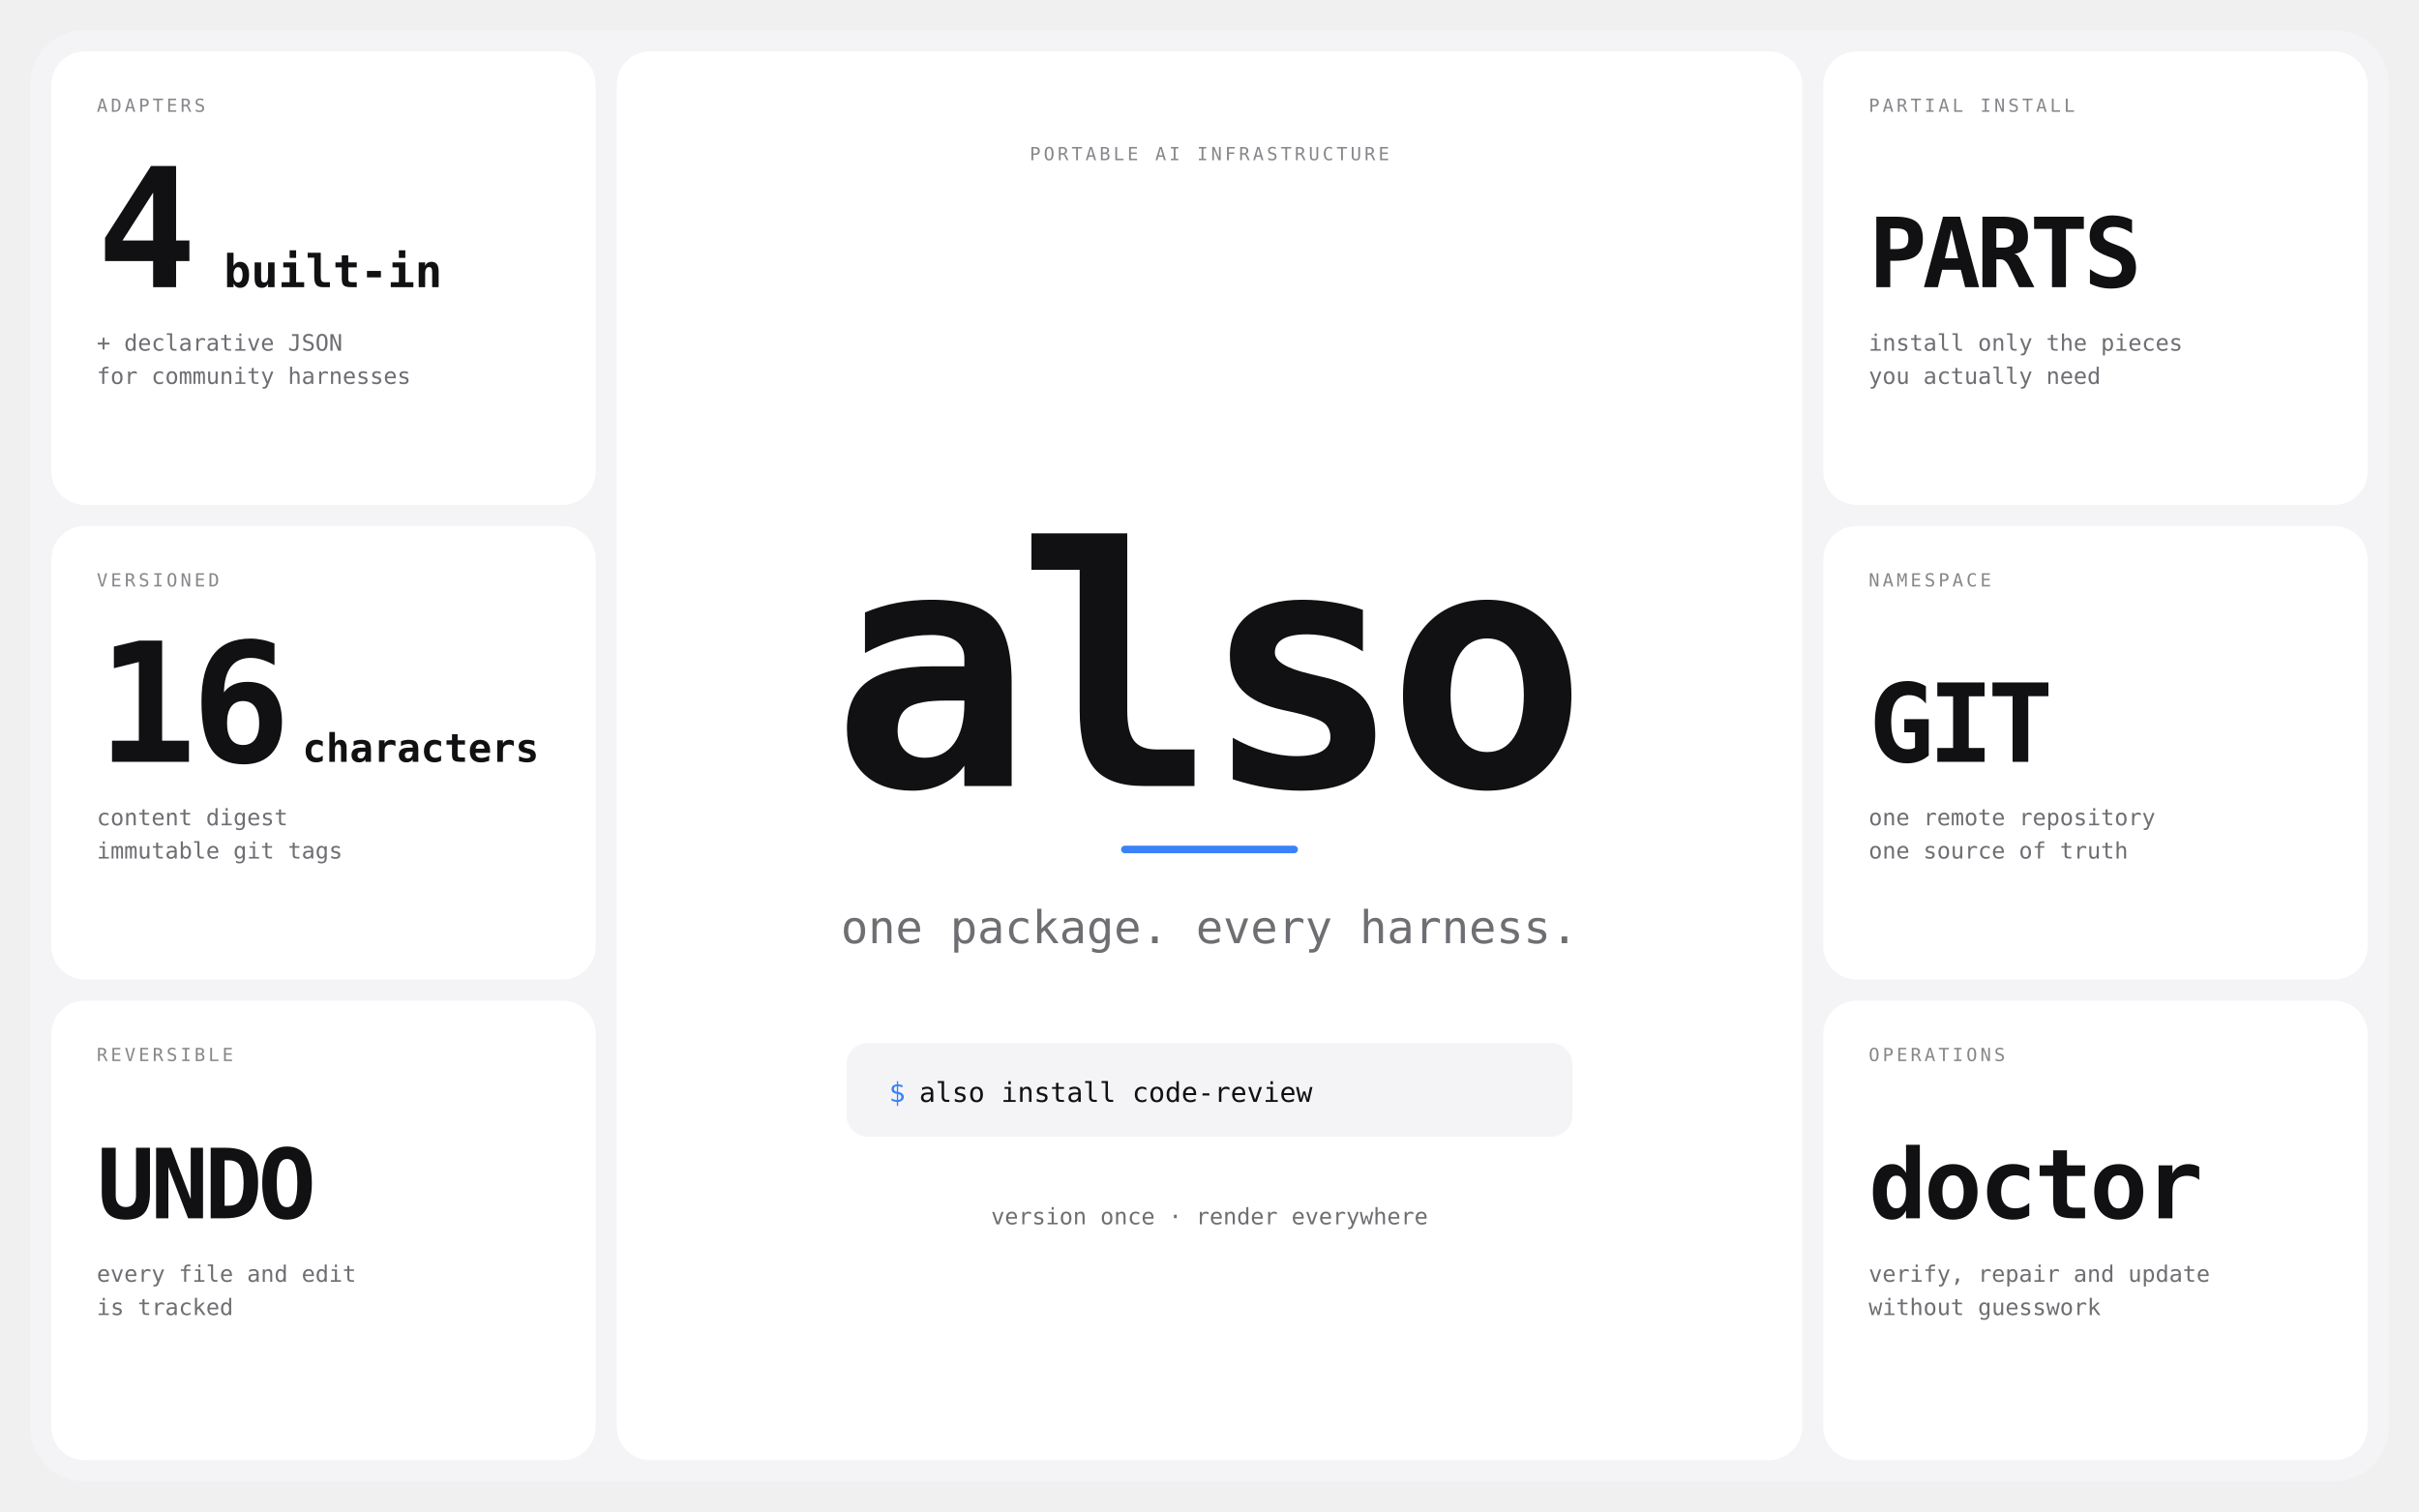
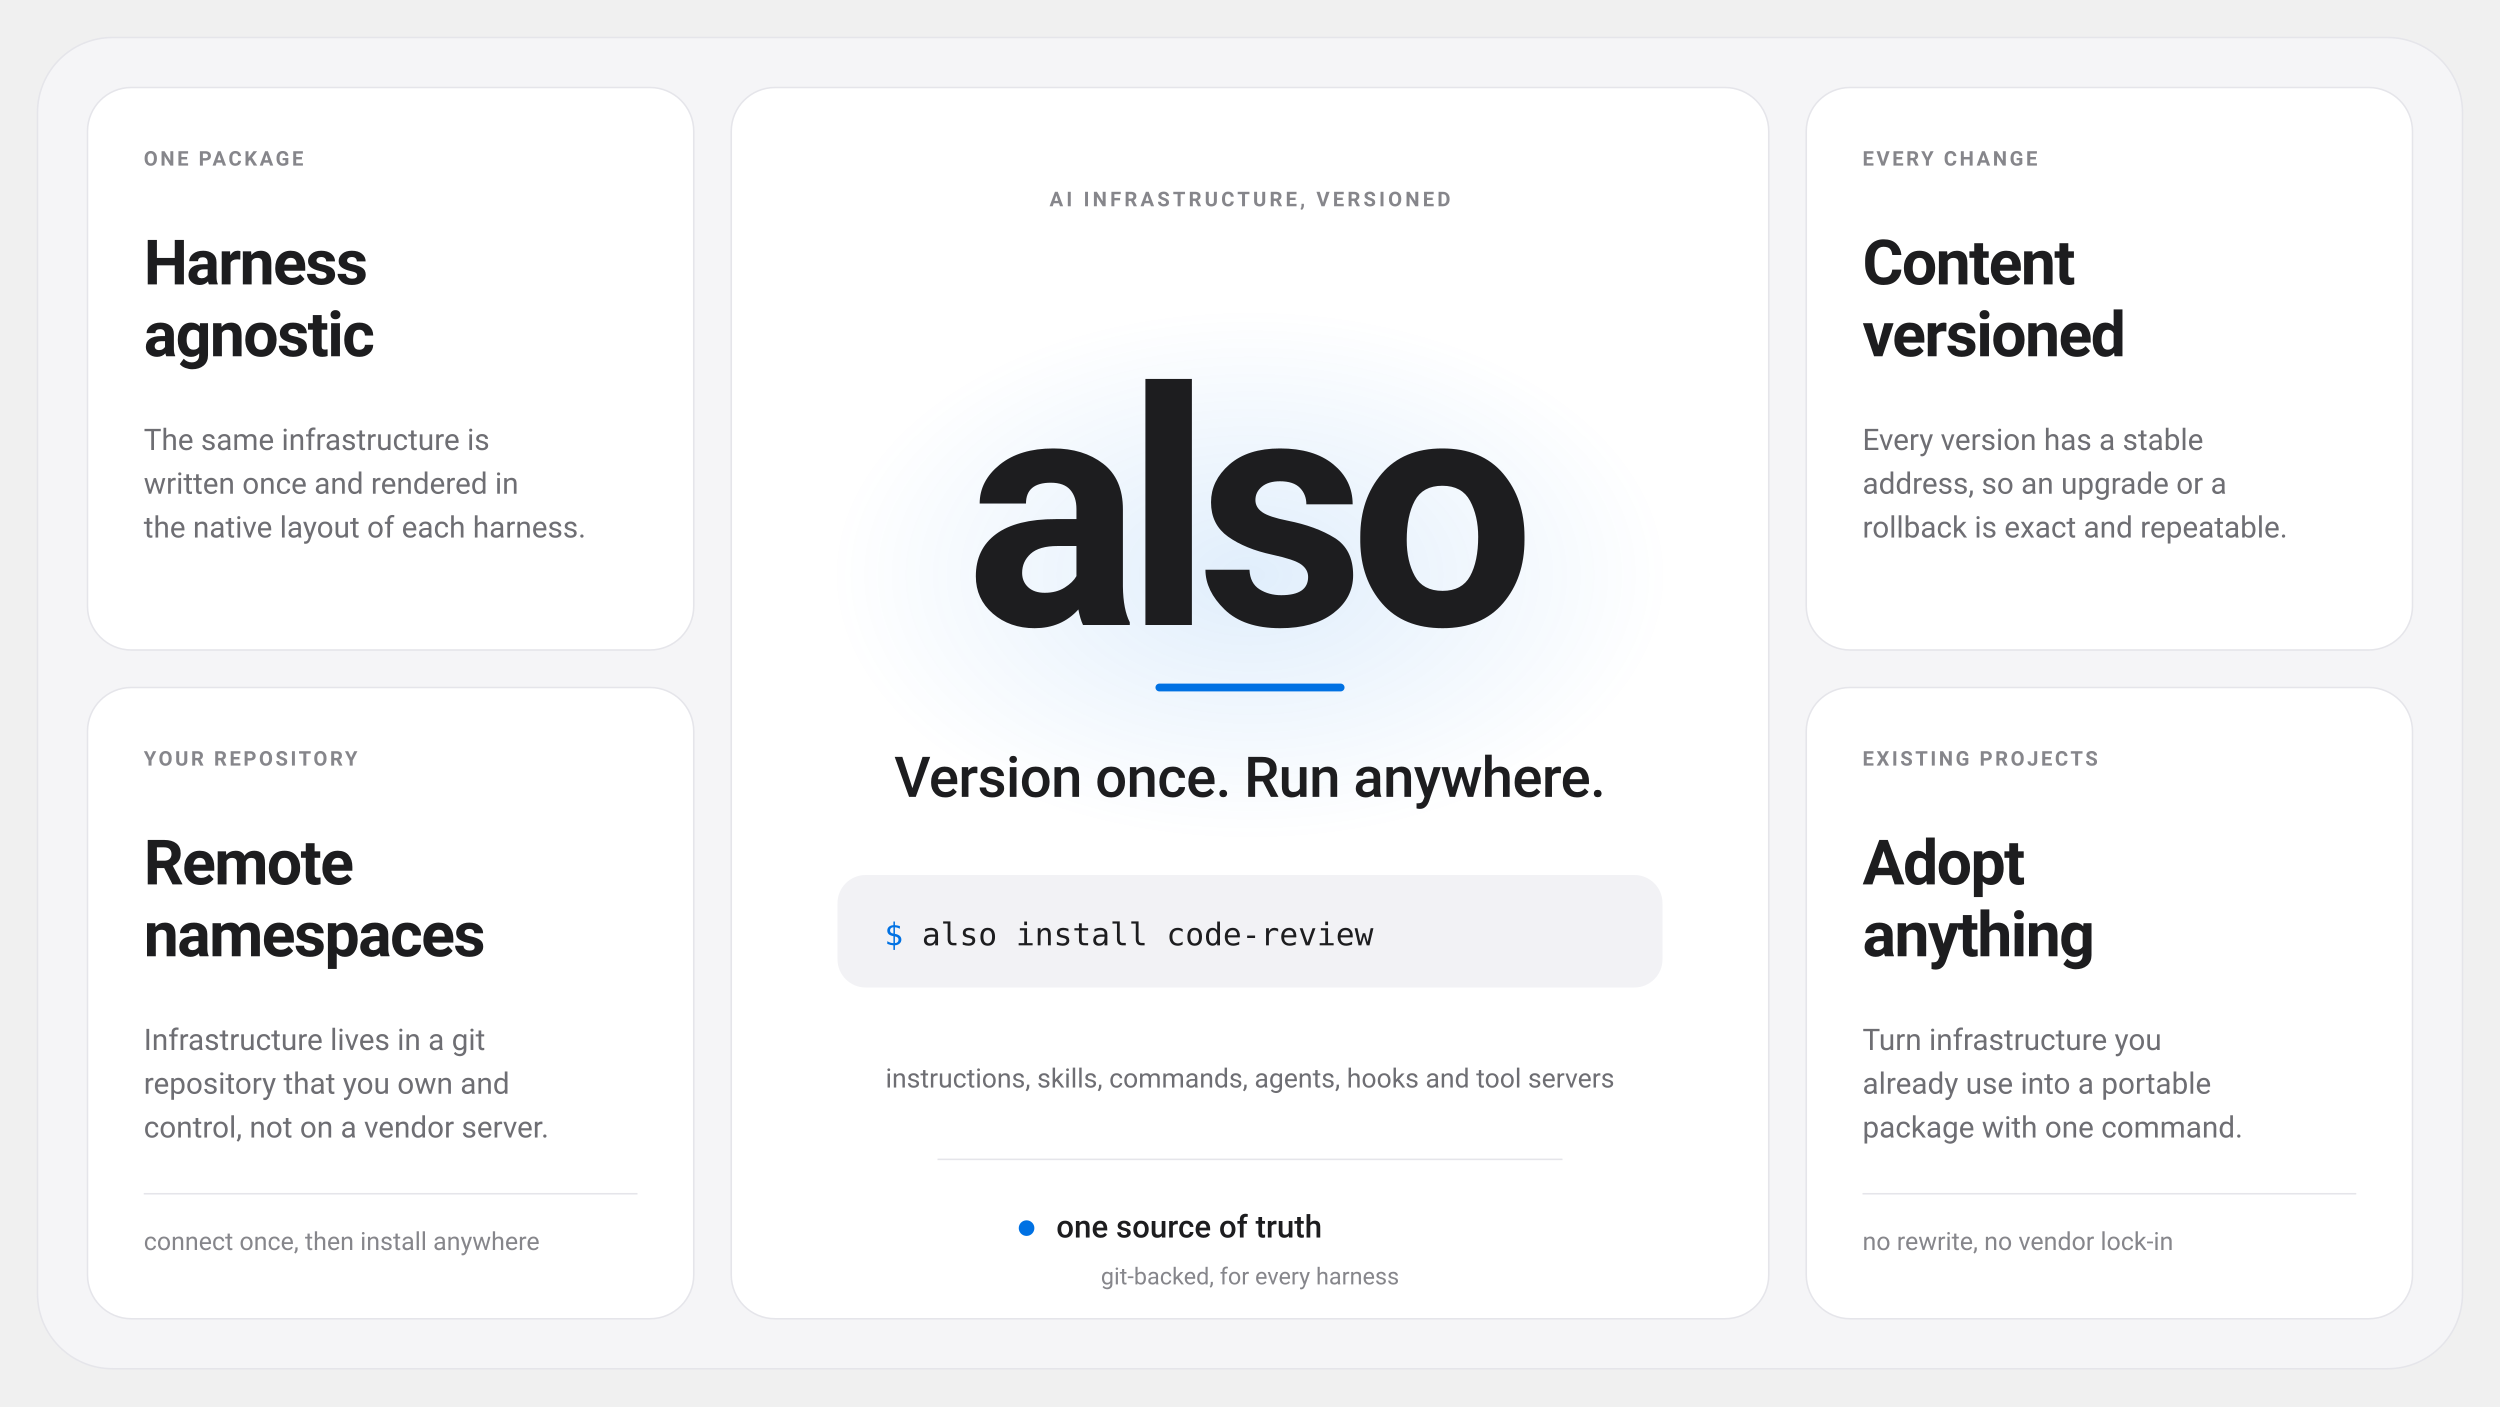
- <svg xmlns="http://www.w3.org/2000/svg" font-family="'SFMono-Regular', 'JetBrains Mono', Menlo, Consolas, monospace" width="1600" height="1000" viewBox="0 0 1600 1000" fill="none">
+ <svg xmlns="http://www.w3.org/2000/svg" width="1600" height="900" viewBox="0 0 1600 900" fill="none" font-family="-apple-system, BlinkMacSystemFont, 'Segoe UI', Roboto, 'Helvetica Neue', Arial, sans-serif">
  <defs>
-     <filter id="soft" x="-20%" y="-20%" width="140%" height="160%">
-       <feDropShadow dx="0" dy="10" stdDeviation="18" flood-color="#1D1D1F" flood-opacity="0.05" />
-     </filter>
+     <radialGradient id="glow" cx="50%" cy="50%" r="50%">
+       <stop offset="0%" stop-color="#0071E3" stop-opacity="0.12" />
+       <stop offset="100%" stop-color="#0071E3" stop-opacity="0" />
+     </radialGradient>
    <style>
-       .label { font-size: 12px; letter-spacing: 2px; fill: #86868B; }
-       .body { font-size: 15px; fill: #6E6E73; }
-       .ink { fill: #111113; }
-       .muted { fill: #86868B; }
+       .bg { fill: #F5F5F7; }
+       .card { fill: #FFFFFF; }
+       .edge { stroke: #E5E5EA; stroke-width: 1; }
+       .hair { stroke: #E5E5EA; stroke-width: 1; }
+       .ink { fill: #1D1D1F; }
+       .muted { fill: #6E6E73; }
+       .faint { fill: #86868B; }
+       .chip { fill: #F2F2F5; }
+       .accent { fill: #0071E3; }
+       .accentStroke { stroke: #0071E3; }
+       @media (prefers-color-scheme: dark) {
+         .bg { fill: #0A0A0B; }
+         .card { fill: #151517; }
+         .edge { stroke: #2A2A2D; }
+         .hair { stroke: #2A2A2D; }
+         .ink { fill: #F5F5F7; }
+         .muted { fill: #A1A1A6; }
+         .faint { fill: #8E8E93; }
+         .chip { fill: #1E1E21; }
+         .accent { fill: #0A84FF; }
+         .accentStroke { stroke: #0A84FF; }
+       }
    </style>
  </defs>
-   <g font-family="Menlo, Consolas, monospace">
-     <rect x="20" y="20" width="1560" height="960" rx="36" fill="#F4F4F6" />
-     <rect x="34" y="34" width="360" height="300" rx="22" fill="#FFFFFF" />
-     <text x="64" y="74" class="mono label">ADAPTERS</text>
-     <text x="64" y="190" class="mono ink" font-size="110" font-weight="700" letter-spacing="-4">4</text>
-     <text x="148" y="190" class="mono ink" font-size="30" font-weight="600">built-in</text>
-     <text x="64" y="232" class="mono body">+ declarative JSON</text>
-     <text x="64" y="254" class="mono body">for community harnesses</text>
-     <rect x="34" y="348" width="360" height="300" rx="22" fill="#FFFFFF" />
-     <text x="64" y="388" class="mono label">VERSIONED</text>
-     <text x="64" y="504" class="mono ink" font-size="110" font-weight="700" letter-spacing="-4">16</text>
-     <text x="200" y="504" class="mono ink" font-size="26" font-weight="600">characters</text>
-     <text x="64" y="546" class="mono body">content digest</text>
-     <text x="64" y="568" class="mono body">immutable git tags</text>
-     <rect x="34" y="662" width="360" height="304" rx="22" fill="#FFFFFF" />
-     <text x="64" y="702" class="mono label">REVERSIBLE</text>
-     <text x="64" y="806" class="mono ink" font-size="64" font-weight="700" letter-spacing="-3">UNDO</text>
-     <text x="64" y="848" class="mono body">every file and edit</text>
-     <text x="64" y="870" class="mono body">is tracked</text>
-     <rect x="408" y="34" width="784" height="932" rx="22" fill="#FFFFFF" />
-     <text x="800" y="106" text-anchor="middle" class="mono label">PORTABLE AI INFRASTRUCTURE</text>
-     <text x="800" y="520" text-anchor="middle" class="mono" fill="#111113" font-size="220" font-weight="700" letter-spacing="-10">also</text>
-     <line x1="744" y1="562" x2="856" y2="562" stroke="#3B82F6" stroke-width="5" stroke-linecap="round" />
-     <text x="800" y="624" text-anchor="middle" class="mono" font-size="30" fill="#6E6E73">one package. every harness.</text>
-     <rect x="560" y="690" width="480" height="62" rx="14" fill="#F4F4F6" />
-     <text x="588" y="729" class="mono" fill="#3B82F6" font-size="18">$</text>
-     <text x="608" y="729" class="mono" fill="#111113" font-size="18">also install code-review</text>
-     <text x="800" y="810" text-anchor="middle" class="mono body">version once · render everywhere</text>
-     <rect x="1206" y="34" width="360" height="300" rx="22" fill="#FFFFFF" />
-     <text x="1236" y="74" class="mono label">PARTIAL INSTALL</text>
-     <text x="1236" y="190" class="mono ink" font-size="64" font-weight="700" letter-spacing="-3">PARTS</text>
-     <text x="1236" y="232" class="mono body">install only the pieces</text>
-     <text x="1236" y="254" class="mono body">you actually need</text>
-     <rect x="1206" y="348" width="360" height="300" rx="22" fill="#FFFFFF" />
-     <text x="1236" y="388" class="mono label">NAMESPACE</text>
-     <text x="1236" y="504" class="mono ink" font-size="72" font-weight="700" letter-spacing="-4">GIT</text>
-     <text x="1236" y="546" class="mono body">one remote repository</text>
-     <text x="1236" y="568" class="mono body">one source of truth</text>
-     <rect x="1206" y="662" width="360" height="304" rx="22" fill="#FFFFFF" />
-     <text x="1236" y="702" class="mono label">OPERATIONS</text>
-     <text x="1236" y="806" class="mono ink" font-size="64" font-weight="700" letter-spacing="-2">doctor</text>
-     <text x="1236" y="848" class="mono body">verify, repair and update</text>
-     <text x="1236" y="870" class="mono body">without guesswork</text>
+   <rect x="24" y="24" width="1552" height="852" rx="48" class="bg" />
+   <rect x="24" y="24" width="1552" height="852" rx="48" class="edge" />
+   <rect x="56" y="56" width="388" height="360" rx="28" class="card" />
+   <rect x="56" y="56" width="388" height="360" rx="28" class="edge" />
+   <text x="92" y="106" font-size="13" font-weight="600" letter-spacing="1.6" class="faint">ONE PACKAGE</text>
+   <text x="92" y="182" font-size="40" font-weight="600" letter-spacing="-1" class="ink">Harness</text>
+   <text x="92" y="228" font-size="40" font-weight="600" letter-spacing="-1" class="ink">agnostic</text>
+   <text x="92" y="288" font-size="19" class="muted">The same infrastructure is</text>
+   <text x="92" y="316" font-size="19" class="muted">written once and rendered in</text>
+   <text x="92" y="344" font-size="19" class="muted">the native layout of each harness.</text>
+   <rect x="56" y="440" width="388" height="404" rx="28" class="card" />
+   <rect x="56" y="440" width="388" height="404" rx="28" class="edge" />
+   <text x="92" y="490" font-size="13" font-weight="600" letter-spacing="1.6" class="faint">YOUR REPOSITORY</text>
+   <text x="92" y="566" font-size="40" font-weight="600" letter-spacing="-1" class="ink">Remote</text>
+   <text x="92" y="612" font-size="40" font-weight="600" letter-spacing="-1" class="ink">namespaces</text>
+   <text x="92" y="672" font-size="19" class="muted">Infrastructure lives in a git</text>
+   <text x="92" y="700" font-size="19" class="muted">repository that you own and</text>
+   <text x="92" y="728" font-size="19" class="muted">control, not on a vendor server.</text>
+   <line x1="92" y1="764" x2="408" y2="764" class="hair" />
+   <text x="92" y="800" font-size="16" class="faint">connect once, then install anywhere</text>
+   <rect x="1156" y="56" width="388" height="360" rx="28" class="card" />
+   <rect x="1156" y="56" width="388" height="360" rx="28" class="edge" />
+   <text x="1192" y="106" font-size="13" font-weight="600" letter-spacing="1.6" class="faint">EVERY CHANGE</text>
+   <text x="1192" y="182" font-size="40" font-weight="600" letter-spacing="-1" class="ink">Content</text>
+   <text x="1192" y="228" font-size="40" font-weight="600" letter-spacing="-1" class="ink">versioned</text>
+   <text x="1192" y="288" font-size="19" class="muted">Every version has a stable</text>
+   <text x="1192" y="316" font-size="19" class="muted">address, so an upgrade or a</text>
+   <text x="1192" y="344" font-size="19" class="muted">rollback is exact and repeatable.</text>
+   <rect x="1156" y="440" width="388" height="404" rx="28" class="card" />
+   <rect x="1156" y="440" width="388" height="404" rx="28" class="edge" />
+   <text x="1192" y="490" font-size="13" font-weight="600" letter-spacing="1.6" class="faint">EXISTING PROJECTS</text>
+   <text x="1192" y="566" font-size="40" font-weight="600" letter-spacing="-1" class="ink">Adopt</text>
+   <text x="1192" y="612" font-size="40" font-weight="600" letter-spacing="-1" class="ink">anything</text>
+   <text x="1192" y="672" font-size="19" class="muted">Turn infrastructure you</text>
+   <text x="1192" y="700" font-size="19" class="muted">already use into a portable</text>
+   <text x="1192" y="728" font-size="19" class="muted">package with one command.</text>
+   <line x1="1192" y1="764" x2="1508" y2="764" class="hair" />
+   <text x="1192" y="800" font-size="16" class="faint">no rewrite, no vendor lock-in</text>
+   <rect x="468" y="56" width="664" height="788" rx="28" class="card" />
+   <rect x="468" y="56" width="664" height="788" rx="28" class="edge" />
+   <ellipse cx="800" cy="368" rx="270" ry="170" fill="url(#glow)" />
+   <text x="800" y="132" text-anchor="middle" font-size="13" font-weight="600" letter-spacing="2" class="faint">AI INFRASTRUCTURE, VERSIONED</text>
+   <text x="800" y="400" text-anchor="middle" font-size="210" font-weight="700" letter-spacing="-10" class="ink">also</text>
+   <line x1="742" y1="440" x2="858" y2="440" class="accentStroke" stroke-width="5" stroke-linecap="round" />
+   <text x="800" y="510" text-anchor="middle" font-size="36" font-weight="500" letter-spacing="-0.4" class="ink">Version once. Run anywhere.</text>
+   <rect x="536" y="560" width="528" height="72" rx="18" class="chip" />
+   <text x="566" y="605" font-family="ui-monospace, SFMono-Regular, Menlo, Consolas, monospace" font-size="20" class="accent">$</text>
+   <text x="590" y="605" font-family="ui-monospace, SFMono-Regular, Menlo, Consolas, monospace" font-size="20" class="ink">also install code-review</text>
+   <text x="800" y="696" text-anchor="middle" font-size="17" class="muted">instructions, skills, commands, agents, hooks and tool servers</text>
+   <line x1="600" y1="742" x2="1000" y2="742" class="hair" />
+   <g transform="translate(652, 786)">
+     <circle cx="5" cy="0" r="5" class="accent" />
+     <text x="24" y="6" font-size="20" font-weight="500" class="ink">one source of truth</text>
  </g>
+   <text x="800" y="822" text-anchor="middle" font-size="15" class="faint">git-backed, for every harness</text>
</svg>
